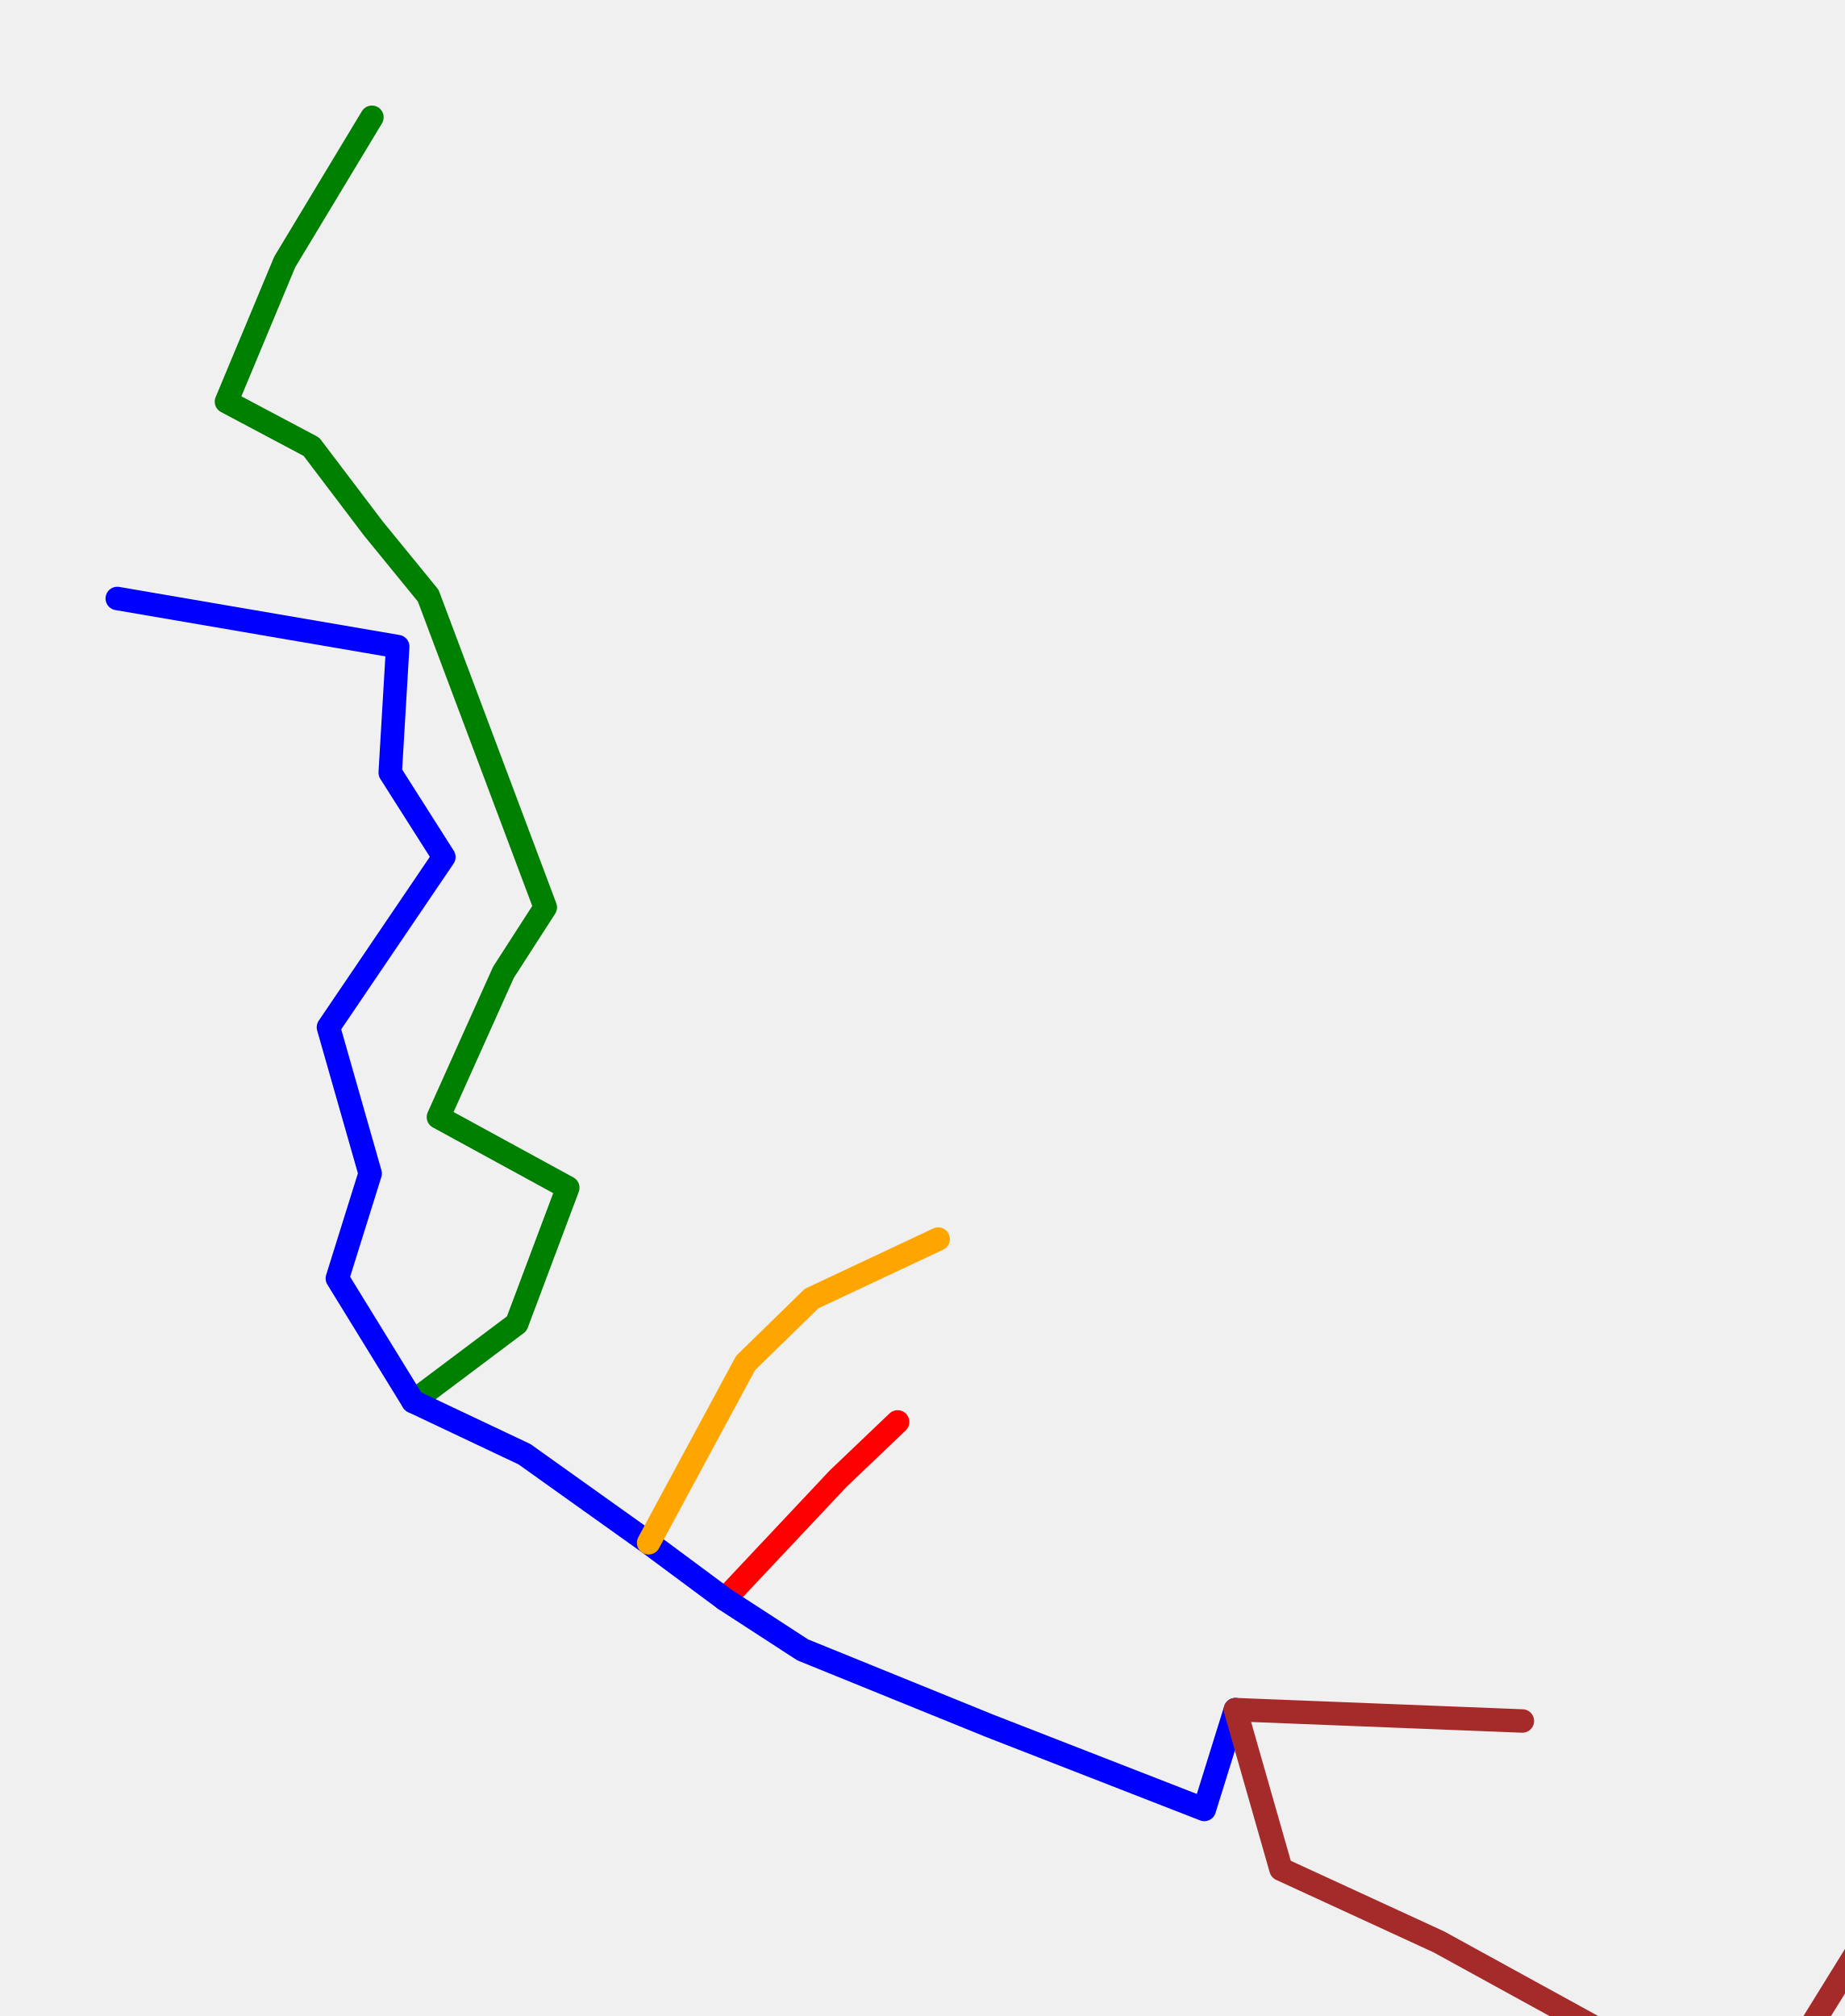
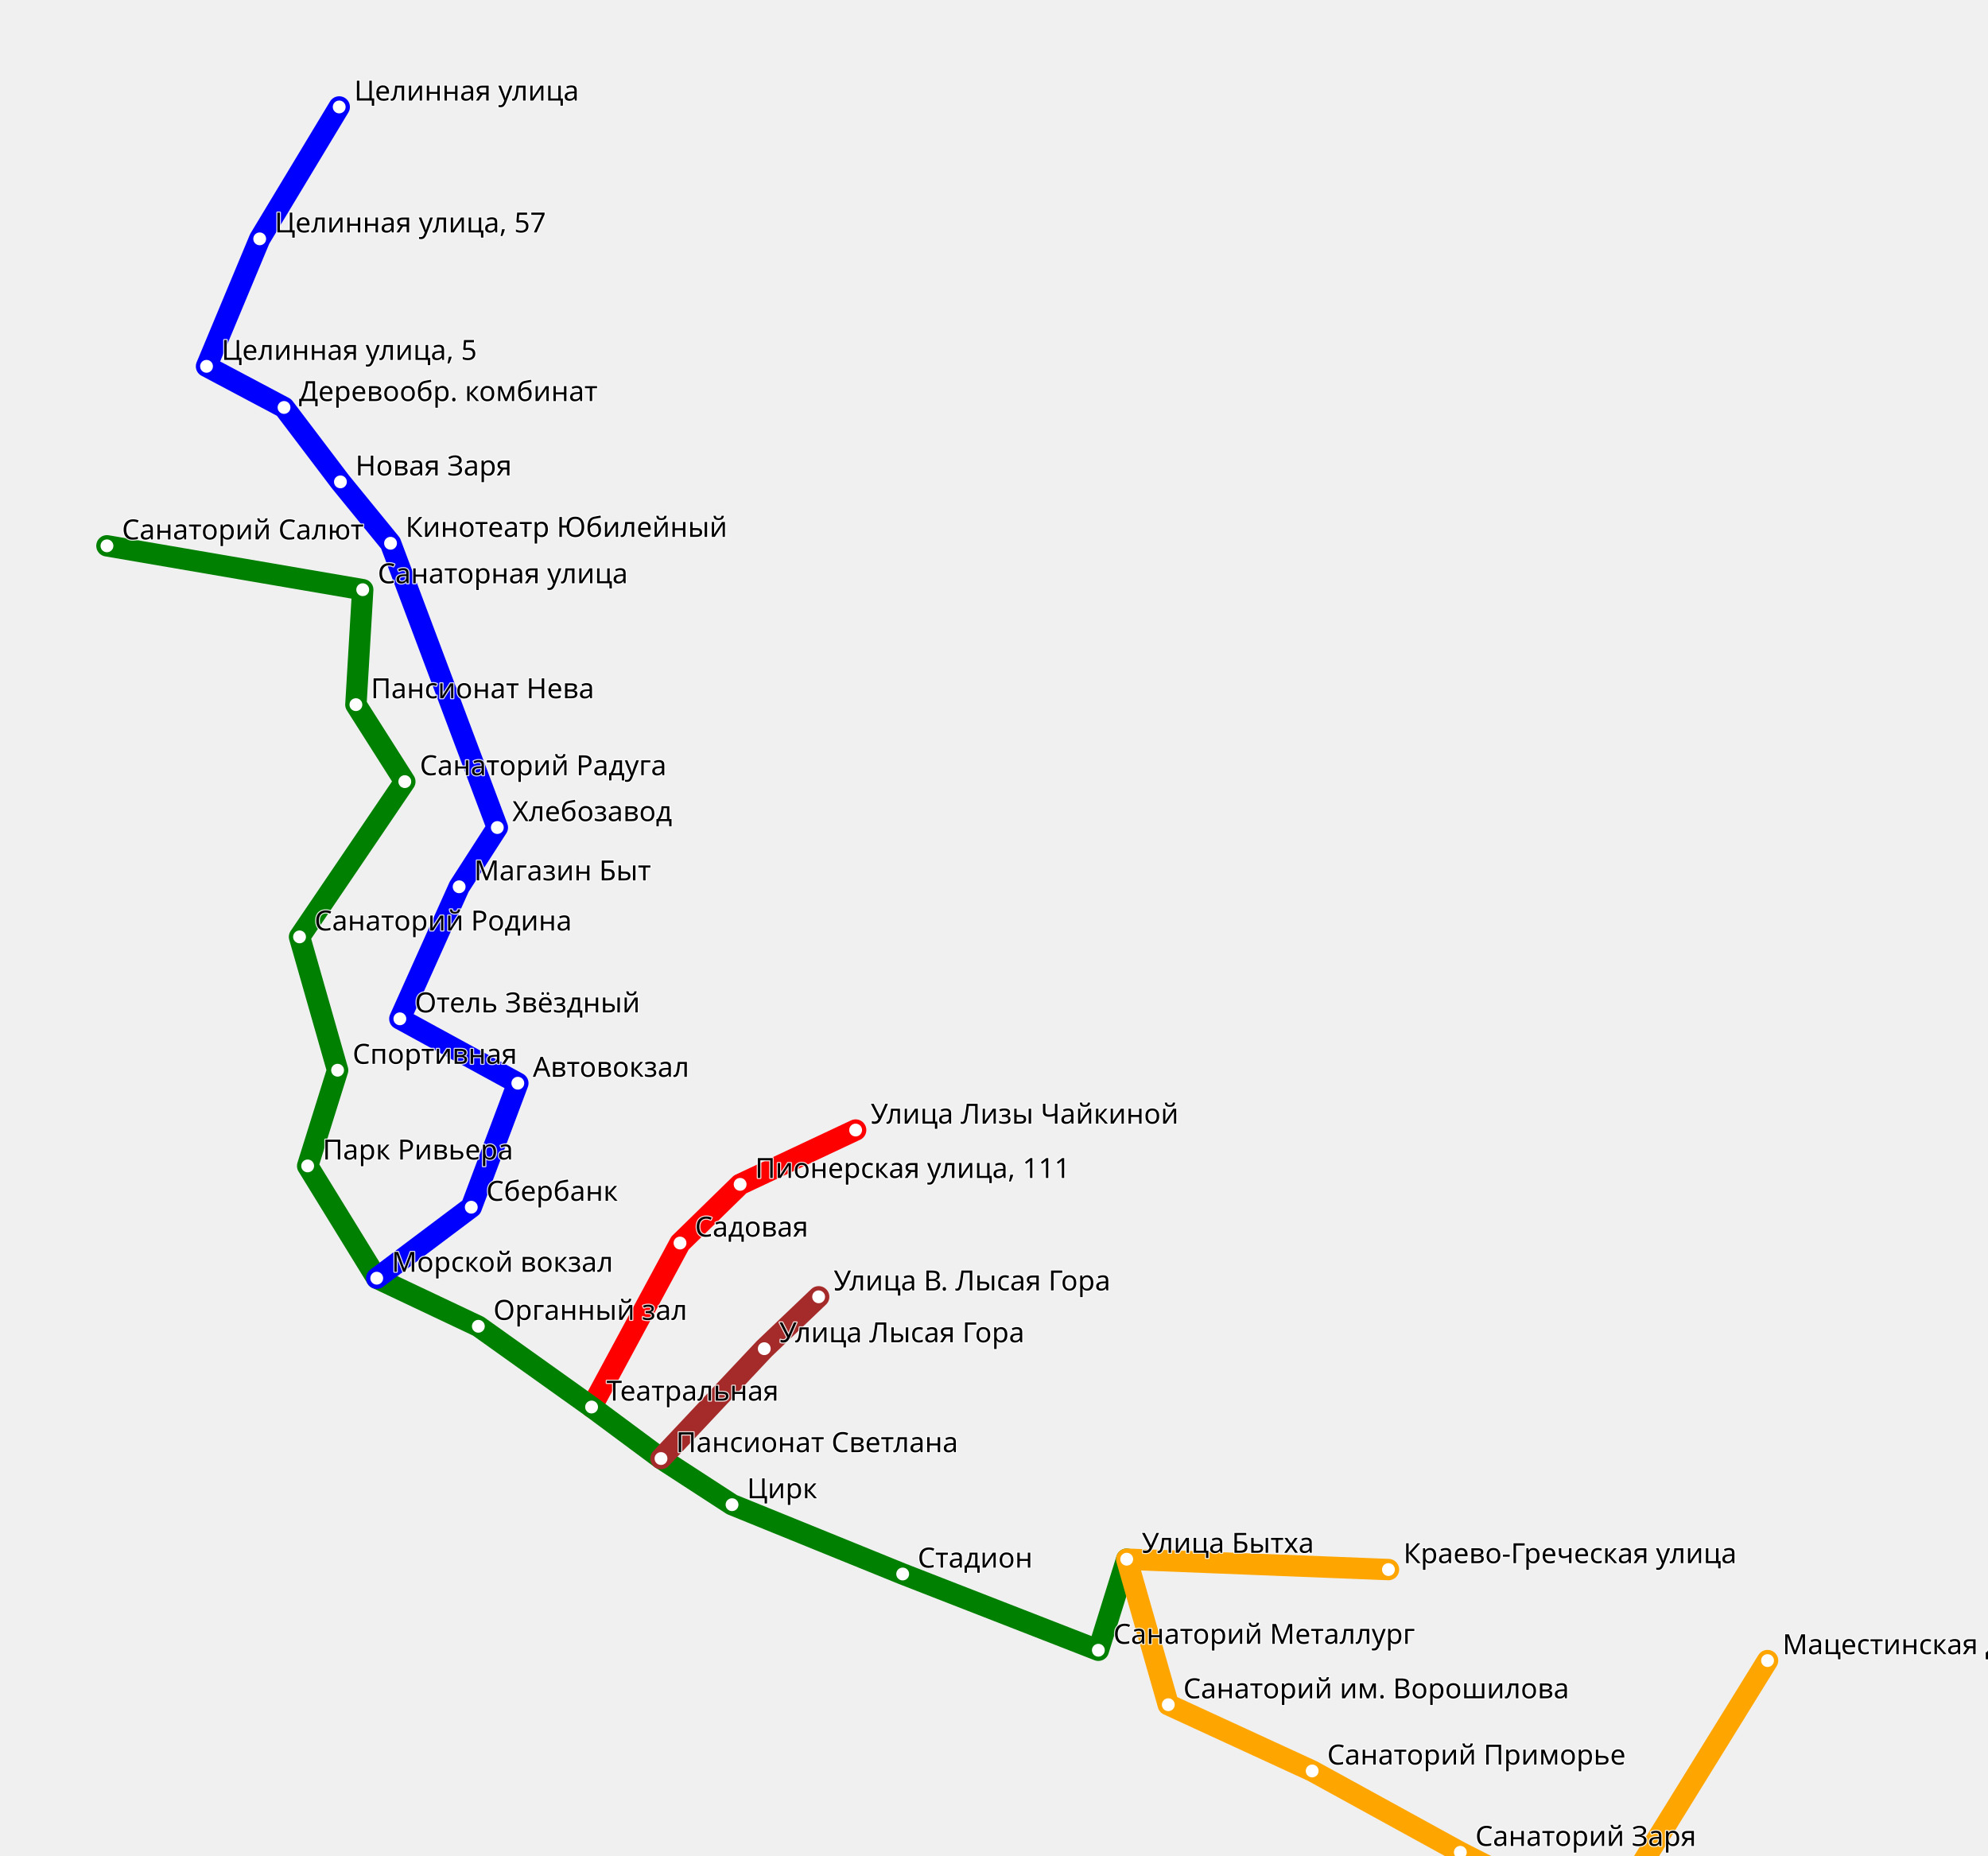
<svg xmlns="http://www.w3.org/2000/svg" version="1.1">
-   <polyline fill="none" stroke="red" stroke-width="10" stroke-linecap="round" stroke-linejoin="round" points="309.001,681.832 357.276,630.48 382.695,606.23 " />
-   <polyline fill="none" stroke="green" stroke-width="10" stroke-linecap="round" stroke-linejoin="round" points="176.116,597.528 220.309,564.344 242.069,506.38 186.926,476.273 214.642,414.551 232.487,386.851 182.57,253.965 159.142,225.261 132.778,190.476 96.549,171.246 121.404,111.656 158.57,50 " />
-   <polyline fill="none" stroke="blue" stroke-width="10" stroke-linecap="round" stroke-linejoin="round" points="50,255.16 169.562,275.668 166.376,329.409 189.24,365.389 140.028,437.971 157.815,500.299 143.828,545.039 176.116,597.528 223.619,620.002 276.547,657.748 309.001,681.832 342.21,703.401 421.984,735.806 513.456,771.445 526.713,728.887 " />
-   <polyline fill="none" stroke="brown" stroke-width="10" stroke-linecap="round" stroke-linejoin="round" points="649.071,733.732 526.713,728.887 546.151,796.914 613.415,827.883 682.67,865.912 749.743,900 826.282,776.282 " />
-   <polyline fill="none" stroke="orange" stroke-width="10" stroke-linecap="round" stroke-linejoin="round" points="399.983,528.273 345.993,553.659 317.894,581.093 276.547,657.748 " />
+   <polyline fill="none" stroke="red" stroke-width="10" stroke-linecap="round" stroke-linejoin="round" points="399.983,528.273 345.993,553.659 317.894,581.093 276.547,657.748 317.894,581.093 345.993,553.659 399.983,528.273 " />
+   <polyline fill="none" stroke="green" stroke-width="10" stroke-linecap="round" stroke-linejoin="round" points="50,255.16 169.562,275.668 166.376,329.409 189.24,365.389 140.028,437.971 157.815,500.299 143.828,545.039 176.116,597.528 223.619,620.002 276.547,657.748 309.001,681.832 342.21,703.401 421.984,735.806 513.456,771.445 526.713,728.887 513.456,771.445 421.984,735.806 342.21,703.401 309.001,681.832 276.547,657.748 223.619,620.002 176.116,597.528 143.828,545.039 157.815,500.299 140.028,437.971 189.24,365.389 166.376,329.409 169.562,275.668 50,255.16 " />
+   <polyline fill="none" stroke="blue" stroke-width="10" stroke-linecap="round" stroke-linejoin="round" points="176.116,597.528 220.309,564.344 242.069,506.38 186.926,476.273 214.642,414.551 232.487,386.851 182.57,253.965 159.142,225.261 132.778,190.476 96.549,171.246 121.404,111.656 158.57,50 121.404,111.656 96.549,171.246 132.778,190.476 159.142,225.261 182.57,253.965 232.487,386.851 214.642,414.551 186.926,476.273 242.069,506.38 220.309,564.344 176.116,597.528 " />
+   <polyline fill="none" stroke="brown" stroke-width="10" stroke-linecap="round" stroke-linejoin="round" points="309.001,681.832 357.276,630.48 382.695,606.23 357.276,630.48 309.001,681.832 " />
+   <polyline fill="none" stroke="orange" stroke-width="10" stroke-linecap="round" stroke-linejoin="round" points="649.071,733.732 526.713,728.887 546.151,796.914 613.415,827.883 682.67,865.912 749.743,900 826.282,776.282 749.743,900 682.67,865.912 613.415,827.883 546.151,796.914 526.713,728.887 649.071,733.732 " />
+   <circle fill="white" stroke="none" stroke-width="1" cx="242.069" cy="506.38" r="3" />
+   <circle fill="white" stroke="none" stroke-width="1" cx="132.778" cy="190.476" r="3" />
+   <circle fill="white" stroke="none" stroke-width="1" cx="182.57" cy="253.965" r="3" />
+   <circle fill="white" stroke="none" stroke-width="1" cx="649.071" cy="733.732" r="3" />
+   <circle fill="white" stroke="none" stroke-width="1" cx="214.642" cy="414.551" r="3" />
+   <circle fill="white" stroke="none" stroke-width="1" cx="749.743" cy="900" r="3" />
+   <circle fill="white" stroke="none" stroke-width="1" cx="826.282" cy="776.282" r="3" />
+   <circle fill="white" stroke="none" stroke-width="1" cx="176.116" cy="597.528" r="3" />
+   <circle fill="white" stroke="none" stroke-width="1" cx="159.142" cy="225.261" r="3" />
+   <circle fill="white" stroke="none" stroke-width="1" cx="223.619" cy="620.002" r="3" />
+   <circle fill="white" stroke="none" stroke-width="1" cx="186.926" cy="476.273" r="3" />
+   <circle fill="white" stroke="none" stroke-width="1" cx="166.376" cy="329.409" r="3" />
+   <circle fill="white" stroke="none" stroke-width="1" cx="309.001" cy="681.832" r="3" />
+   <circle fill="white" stroke="none" stroke-width="1" cx="143.828" cy="545.039" r="3" />
+   <circle fill="white" stroke="none" stroke-width="1" cx="345.993" cy="553.659" r="3" />
+   <circle fill="white" stroke="none" stroke-width="1" cx="317.894" cy="581.093" r="3" />
+   <circle fill="white" stroke="none" stroke-width="1" cx="682.67" cy="865.912" r="3" />
+   <circle fill="white" stroke="none" stroke-width="1" cx="513.456" cy="771.445" r="3" />
+   <circle fill="white" stroke="none" stroke-width="1" cx="613.415" cy="827.883" r="3" />
+   <circle fill="white" stroke="none" stroke-width="1" cx="189.24" cy="365.389" r="3" />
+   <circle fill="white" stroke="none" stroke-width="1" cx="140.028" cy="437.971" r="3" />
+   <circle fill="white" stroke="none" stroke-width="1" cx="50" cy="255.16" r="3" />
+   <circle fill="white" stroke="none" stroke-width="1" cx="546.151" cy="796.914" r="3" />
+   <circle fill="white" stroke="none" stroke-width="1" cx="169.562" cy="275.668" r="3" />
+   <circle fill="white" stroke="none" stroke-width="1" cx="220.309" cy="564.344" r="3" />
+   <circle fill="white" stroke="none" stroke-width="1" cx="157.815" cy="500.299" r="3" />
+   <circle fill="white" stroke="none" stroke-width="1" cx="421.984" cy="735.806" r="3" />
+   <circle fill="white" stroke="none" stroke-width="1" cx="276.547" cy="657.748" r="3" />
+   <circle fill="white" stroke="none" stroke-width="1" cx="526.713" cy="728.887" r="3" />
+   <circle fill="white" stroke="none" stroke-width="1" cx="382.695" cy="606.23" r="3" />
+   <circle fill="white" stroke="none" stroke-width="1" cx="399.983" cy="528.273" r="3" />
+   <circle fill="white" stroke="none" stroke-width="1" cx="357.276" cy="630.48" r="3" />
+   <circle fill="white" stroke="none" stroke-width="1" cx="232.487" cy="386.851" r="3" />
+   <circle fill="white" stroke="none" stroke-width="1" cx="158.57" cy="50" r="3" />
+   <circle fill="white" stroke="none" stroke-width="1" cx="96.549" cy="171.246" r="3" />
+   <circle fill="white" stroke="none" stroke-width="1" cx="121.404" cy="111.656" r="3" />
+   <circle fill="white" stroke="none" stroke-width="1" cx="342.21" cy="703.401" r="3" />
+   <text fill="rgba(255,255,255,0.85)" stroke="rgba(255,255,255,0.85)" stroke-width="1" stroke-linecap="round" stroke-linejoin="round" x="242.069" y="506.38" dx="7" dy="-3" font-size="13" font-family="Verdana">Автовокзал</text>
+   <text fill="black" stroke="none" stroke-width="1" x="242.069" y="506.38" dx="7" dy="-3" font-size="13" font-family="Verdana">Автовокзал</text>
+   <text fill="rgba(255,255,255,0.85)" stroke="rgba(255,255,255,0.85)" stroke-width="1" stroke-linecap="round" stroke-linejoin="round" x="132.778" y="190.476" dx="7" dy="-3" font-size="13" font-family="Verdana">Деревообр. комбинат</text>
+   <text fill="black" stroke="none" stroke-width="1" x="132.778" y="190.476" dx="7" dy="-3" font-size="13" font-family="Verdana">Деревообр. комбинат</text>
+   <text fill="rgba(255,255,255,0.85)" stroke="rgba(255,255,255,0.85)" stroke-width="1" stroke-linecap="round" stroke-linejoin="round" x="182.57" y="253.965" dx="7" dy="-3" font-size="13" font-family="Verdana">Кинотеатр Юбилейный</text>
+   <text fill="black" stroke="none" stroke-width="1" x="182.57" y="253.965" dx="7" dy="-3" font-size="13" font-family="Verdana">Кинотеатр Юбилейный</text>
+   <text fill="rgba(255,255,255,0.85)" stroke="rgba(255,255,255,0.85)" stroke-width="1" stroke-linecap="round" stroke-linejoin="round" x="649.071" y="733.732" dx="7" dy="-3" font-size="13" font-family="Verdana">Краево-Греческая улица</text>
+   <text fill="black" stroke="none" stroke-width="1" x="649.071" y="733.732" dx="7" dy="-3" font-size="13" font-family="Verdana">Краево-Греческая улица</text>
+   <text fill="rgba(255,255,255,0.85)" stroke="rgba(255,255,255,0.85)" stroke-width="1" stroke-linecap="round" stroke-linejoin="round" x="214.642" y="414.551" dx="7" dy="-3" font-size="13" font-family="Verdana">Магазин Быт</text>
+   <text fill="black" stroke="none" stroke-width="1" x="214.642" y="414.551" dx="7" dy="-3" font-size="13" font-family="Verdana">Магазин Быт</text>
+   <text fill="rgba(255,255,255,0.85)" stroke="rgba(255,255,255,0.85)" stroke-width="1" stroke-linecap="round" stroke-linejoin="round" x="749.743" y="900" dx="7" dy="-3" font-size="13" font-family="Verdana">Мацеста</text>
+   <text fill="black" stroke="none" stroke-width="1" x="749.743" y="900" dx="7" dy="-3" font-size="13" font-family="Verdana">Мацеста</text>
+   <text fill="rgba(255,255,255,0.85)" stroke="rgba(255,255,255,0.85)" stroke-width="1" stroke-linecap="round" stroke-linejoin="round" x="826.282" y="776.282" dx="7" dy="-3" font-size="13" font-family="Verdana">Мацестинская долина</text>
+   <text fill="black" stroke="none" stroke-width="1" x="826.282" y="776.282" dx="7" dy="-3" font-size="13" font-family="Verdana">Мацестинская долина</text>
+   <text fill="rgba(255,255,255,0.85)" stroke="rgba(255,255,255,0.85)" stroke-width="1" stroke-linecap="round" stroke-linejoin="round" x="176.116" y="597.528" dx="7" dy="-3" font-size="13" font-family="Verdana">Морской вокзал</text>
+   <text fill="black" stroke="none" stroke-width="1" x="176.116" y="597.528" dx="7" dy="-3" font-size="13" font-family="Verdana">Морской вокзал</text>
+   <text fill="rgba(255,255,255,0.85)" stroke="rgba(255,255,255,0.85)" stroke-width="1" stroke-linecap="round" stroke-linejoin="round" x="159.142" y="225.261" dx="7" dy="-3" font-size="13" font-family="Verdana">Новая Заря</text>
+   <text fill="black" stroke="none" stroke-width="1" x="159.142" y="225.261" dx="7" dy="-3" font-size="13" font-family="Verdana">Новая Заря</text>
+   <text fill="rgba(255,255,255,0.85)" stroke="rgba(255,255,255,0.85)" stroke-width="1" stroke-linecap="round" stroke-linejoin="round" x="223.619" y="620.002" dx="7" dy="-3" font-size="13" font-family="Verdana">Органный зал</text>
+   <text fill="black" stroke="none" stroke-width="1" x="223.619" y="620.002" dx="7" dy="-3" font-size="13" font-family="Verdana">Органный зал</text>
+   <text fill="rgba(255,255,255,0.85)" stroke="rgba(255,255,255,0.85)" stroke-width="1" stroke-linecap="round" stroke-linejoin="round" x="186.926" y="476.273" dx="7" dy="-3" font-size="13" font-family="Verdana">Отель Звёздный</text>
+   <text fill="black" stroke="none" stroke-width="1" x="186.926" y="476.273" dx="7" dy="-3" font-size="13" font-family="Verdana">Отель Звёздный</text>
+   <text fill="rgba(255,255,255,0.85)" stroke="rgba(255,255,255,0.85)" stroke-width="1" stroke-linecap="round" stroke-linejoin="round" x="166.376" y="329.409" dx="7" dy="-3" font-size="13" font-family="Verdana">Пансионат Нева</text>
+   <text fill="black" stroke="none" stroke-width="1" x="166.376" y="329.409" dx="7" dy="-3" font-size="13" font-family="Verdana">Пансионат Нева</text>
+   <text fill="rgba(255,255,255,0.85)" stroke="rgba(255,255,255,0.85)" stroke-width="1" stroke-linecap="round" stroke-linejoin="round" x="309.001" y="681.832" dx="7" dy="-3" font-size="13" font-family="Verdana">Пансионат Светлана</text>
+   <text fill="black" stroke="none" stroke-width="1" x="309.001" y="681.832" dx="7" dy="-3" font-size="13" font-family="Verdana">Пансионат Светлана</text>
+   <text fill="rgba(255,255,255,0.85)" stroke="rgba(255,255,255,0.85)" stroke-width="1" stroke-linecap="round" stroke-linejoin="round" x="143.828" y="545.039" dx="7" dy="-3" font-size="13" font-family="Verdana">Парк Ривьера</text>
+   <text fill="black" stroke="none" stroke-width="1" x="143.828" y="545.039" dx="7" dy="-3" font-size="13" font-family="Verdana">Парк Ривьера</text>
+   <text fill="rgba(255,255,255,0.85)" stroke="rgba(255,255,255,0.85)" stroke-width="1" stroke-linecap="round" stroke-linejoin="round" x="345.993" y="553.659" dx="7" dy="-3" font-size="13" font-family="Verdana">Пионерская улица, 111</text>
+   <text fill="black" stroke="none" stroke-width="1" x="345.993" y="553.659" dx="7" dy="-3" font-size="13" font-family="Verdana">Пионерская улица, 111</text>
+   <text fill="rgba(255,255,255,0.85)" stroke="rgba(255,255,255,0.85)" stroke-width="1" stroke-linecap="round" stroke-linejoin="round" x="317.894" y="581.093" dx="7" dy="-3" font-size="13" font-family="Verdana">Садовая</text>
+   <text fill="black" stroke="none" stroke-width="1" x="317.894" y="581.093" dx="7" dy="-3" font-size="13" font-family="Verdana">Садовая</text>
+   <text fill="rgba(255,255,255,0.85)" stroke="rgba(255,255,255,0.85)" stroke-width="1" stroke-linecap="round" stroke-linejoin="round" x="682.67" y="865.912" dx="7" dy="-3" font-size="13" font-family="Verdana">Санаторий Заря</text>
+   <text fill="black" stroke="none" stroke-width="1" x="682.67" y="865.912" dx="7" dy="-3" font-size="13" font-family="Verdana">Санаторий Заря</text>
+   <text fill="rgba(255,255,255,0.85)" stroke="rgba(255,255,255,0.85)" stroke-width="1" stroke-linecap="round" stroke-linejoin="round" x="513.456" y="771.445" dx="7" dy="-3" font-size="13" font-family="Verdana">Санаторий Металлург</text>
+   <text fill="black" stroke="none" stroke-width="1" x="513.456" y="771.445" dx="7" dy="-3" font-size="13" font-family="Verdana">Санаторий Металлург</text>
+   <text fill="rgba(255,255,255,0.85)" stroke="rgba(255,255,255,0.85)" stroke-width="1" stroke-linecap="round" stroke-linejoin="round" x="613.415" y="827.883" dx="7" dy="-3" font-size="13" font-family="Verdana">Санаторий Приморье</text>
+   <text fill="black" stroke="none" stroke-width="1" x="613.415" y="827.883" dx="7" dy="-3" font-size="13" font-family="Verdana">Санаторий Приморье</text>
+   <text fill="rgba(255,255,255,0.85)" stroke="rgba(255,255,255,0.85)" stroke-width="1" stroke-linecap="round" stroke-linejoin="round" x="189.24" y="365.389" dx="7" dy="-3" font-size="13" font-family="Verdana">Санаторий Радуга</text>
+   <text fill="black" stroke="none" stroke-width="1" x="189.24" y="365.389" dx="7" dy="-3" font-size="13" font-family="Verdana">Санаторий Радуга</text>
+   <text fill="rgba(255,255,255,0.85)" stroke="rgba(255,255,255,0.85)" stroke-width="1" stroke-linecap="round" stroke-linejoin="round" x="140.028" y="437.971" dx="7" dy="-3" font-size="13" font-family="Verdana">Санаторий Родина</text>
+   <text fill="black" stroke="none" stroke-width="1" x="140.028" y="437.971" dx="7" dy="-3" font-size="13" font-family="Verdana">Санаторий Родина</text>
+   <text fill="rgba(255,255,255,0.85)" stroke="rgba(255,255,255,0.85)" stroke-width="1" stroke-linecap="round" stroke-linejoin="round" x="50" y="255.16" dx="7" dy="-3" font-size="13" font-family="Verdana">Санаторий Салют</text>
+   <text fill="black" stroke="none" stroke-width="1" x="50" y="255.16" dx="7" dy="-3" font-size="13" font-family="Verdana">Санаторий Салют</text>
+   <text fill="rgba(255,255,255,0.85)" stroke="rgba(255,255,255,0.85)" stroke-width="1" stroke-linecap="round" stroke-linejoin="round" x="546.151" y="796.914" dx="7" dy="-3" font-size="13" font-family="Verdana">Санаторий им. Ворошилова</text>
+   <text fill="black" stroke="none" stroke-width="1" x="546.151" y="796.914" dx="7" dy="-3" font-size="13" font-family="Verdana">Санаторий им. Ворошилова</text>
+   <text fill="rgba(255,255,255,0.85)" stroke="rgba(255,255,255,0.85)" stroke-width="1" stroke-linecap="round" stroke-linejoin="round" x="169.562" y="275.668" dx="7" dy="-3" font-size="13" font-family="Verdana">Санаторная улица</text>
+   <text fill="black" stroke="none" stroke-width="1" x="169.562" y="275.668" dx="7" dy="-3" font-size="13" font-family="Verdana">Санаторная улица</text>
+   <text fill="rgba(255,255,255,0.85)" stroke="rgba(255,255,255,0.85)" stroke-width="1" stroke-linecap="round" stroke-linejoin="round" x="220.309" y="564.344" dx="7" dy="-3" font-size="13" font-family="Verdana">Сбербанк</text>
+   <text fill="black" stroke="none" stroke-width="1" x="220.309" y="564.344" dx="7" dy="-3" font-size="13" font-family="Verdana">Сбербанк</text>
+   <text fill="rgba(255,255,255,0.85)" stroke="rgba(255,255,255,0.85)" stroke-width="1" stroke-linecap="round" stroke-linejoin="round" x="157.815" y="500.299" dx="7" dy="-3" font-size="13" font-family="Verdana">Спортивная</text>
+   <text fill="black" stroke="none" stroke-width="1" x="157.815" y="500.299" dx="7" dy="-3" font-size="13" font-family="Verdana">Спортивная</text>
+   <text fill="rgba(255,255,255,0.85)" stroke="rgba(255,255,255,0.85)" stroke-width="1" stroke-linecap="round" stroke-linejoin="round" x="421.984" y="735.806" dx="7" dy="-3" font-size="13" font-family="Verdana">Стадион</text>
+   <text fill="black" stroke="none" stroke-width="1" x="421.984" y="735.806" dx="7" dy="-3" font-size="13" font-family="Verdana">Стадион</text>
+   <text fill="rgba(255,255,255,0.85)" stroke="rgba(255,255,255,0.85)" stroke-width="1" stroke-linecap="round" stroke-linejoin="round" x="276.547" y="657.748" dx="7" dy="-3" font-size="13" font-family="Verdana">Театральная</text>
+   <text fill="black" stroke="none" stroke-width="1" x="276.547" y="657.748" dx="7" dy="-3" font-size="13" font-family="Verdana">Театральная</text>
+   <text fill="rgba(255,255,255,0.85)" stroke="rgba(255,255,255,0.85)" stroke-width="1" stroke-linecap="round" stroke-linejoin="round" x="526.713" y="728.887" dx="7" dy="-3" font-size="13" font-family="Verdana">Улица Бытха</text>
+   <text fill="black" stroke="none" stroke-width="1" x="526.713" y="728.887" dx="7" dy="-3" font-size="13" font-family="Verdana">Улица Бытха</text>
+   <text fill="rgba(255,255,255,0.85)" stroke="rgba(255,255,255,0.85)" stroke-width="1" stroke-linecap="round" stroke-linejoin="round" x="382.695" y="606.23" dx="7" dy="-3" font-size="13" font-family="Verdana">Улица В. Лысая Гора</text>
+   <text fill="black" stroke="none" stroke-width="1" x="382.695" y="606.23" dx="7" dy="-3" font-size="13" font-family="Verdana">Улица В. Лысая Гора</text>
+   <text fill="rgba(255,255,255,0.85)" stroke="rgba(255,255,255,0.85)" stroke-width="1" stroke-linecap="round" stroke-linejoin="round" x="399.983" y="528.273" dx="7" dy="-3" font-size="13" font-family="Verdana">Улица Лизы Чайкиной</text>
+   <text fill="black" stroke="none" stroke-width="1" x="399.983" y="528.273" dx="7" dy="-3" font-size="13" font-family="Verdana">Улица Лизы Чайкиной</text>
+   <text fill="rgba(255,255,255,0.85)" stroke="rgba(255,255,255,0.85)" stroke-width="1" stroke-linecap="round" stroke-linejoin="round" x="357.276" y="630.48" dx="7" dy="-3" font-size="13" font-family="Verdana">Улица Лысая Гора</text>
+   <text fill="black" stroke="none" stroke-width="1" x="357.276" y="630.48" dx="7" dy="-3" font-size="13" font-family="Verdana">Улица Лысая Гора</text>
+   <text fill="rgba(255,255,255,0.85)" stroke="rgba(255,255,255,0.85)" stroke-width="1" stroke-linecap="round" stroke-linejoin="round" x="232.487" y="386.851" dx="7" dy="-3" font-size="13" font-family="Verdana">Хлебозавод</text>
+   <text fill="black" stroke="none" stroke-width="1" x="232.487" y="386.851" dx="7" dy="-3" font-size="13" font-family="Verdana">Хлебозавод</text>
+   <text fill="rgba(255,255,255,0.85)" stroke="rgba(255,255,255,0.85)" stroke-width="1" stroke-linecap="round" stroke-linejoin="round" x="158.57" y="50" dx="7" dy="-3" font-size="13" font-family="Verdana">Целинная улица</text>
+   <text fill="black" stroke="none" stroke-width="1" x="158.57" y="50" dx="7" dy="-3" font-size="13" font-family="Verdana">Целинная улица</text>
+   <text fill="rgba(255,255,255,0.85)" stroke="rgba(255,255,255,0.85)" stroke-width="1" stroke-linecap="round" stroke-linejoin="round" x="96.549" y="171.246" dx="7" dy="-3" font-size="13" font-family="Verdana">Целинная улица, 5</text>
+   <text fill="black" stroke="none" stroke-width="1" x="96.549" y="171.246" dx="7" dy="-3" font-size="13" font-family="Verdana">Целинная улица, 5</text>
+   <text fill="rgba(255,255,255,0.85)" stroke="rgba(255,255,255,0.85)" stroke-width="1" stroke-linecap="round" stroke-linejoin="round" x="121.404" y="111.656" dx="7" dy="-3" font-size="13" font-family="Verdana">Целинная улица, 57</text>
+   <text fill="black" stroke="none" stroke-width="1" x="121.404" y="111.656" dx="7" dy="-3" font-size="13" font-family="Verdana">Целинная улица, 57</text>
+   <text fill="rgba(255,255,255,0.85)" stroke="rgba(255,255,255,0.85)" stroke-width="1" stroke-linecap="round" stroke-linejoin="round" x="342.21" y="703.401" dx="7" dy="-3" font-size="13" font-family="Verdana">Цирк</text>
+   <text fill="black" stroke="none" stroke-width="1" x="342.21" y="703.401" dx="7" dy="-3" font-size="13" font-family="Verdana">Цирк</text>
</svg>
